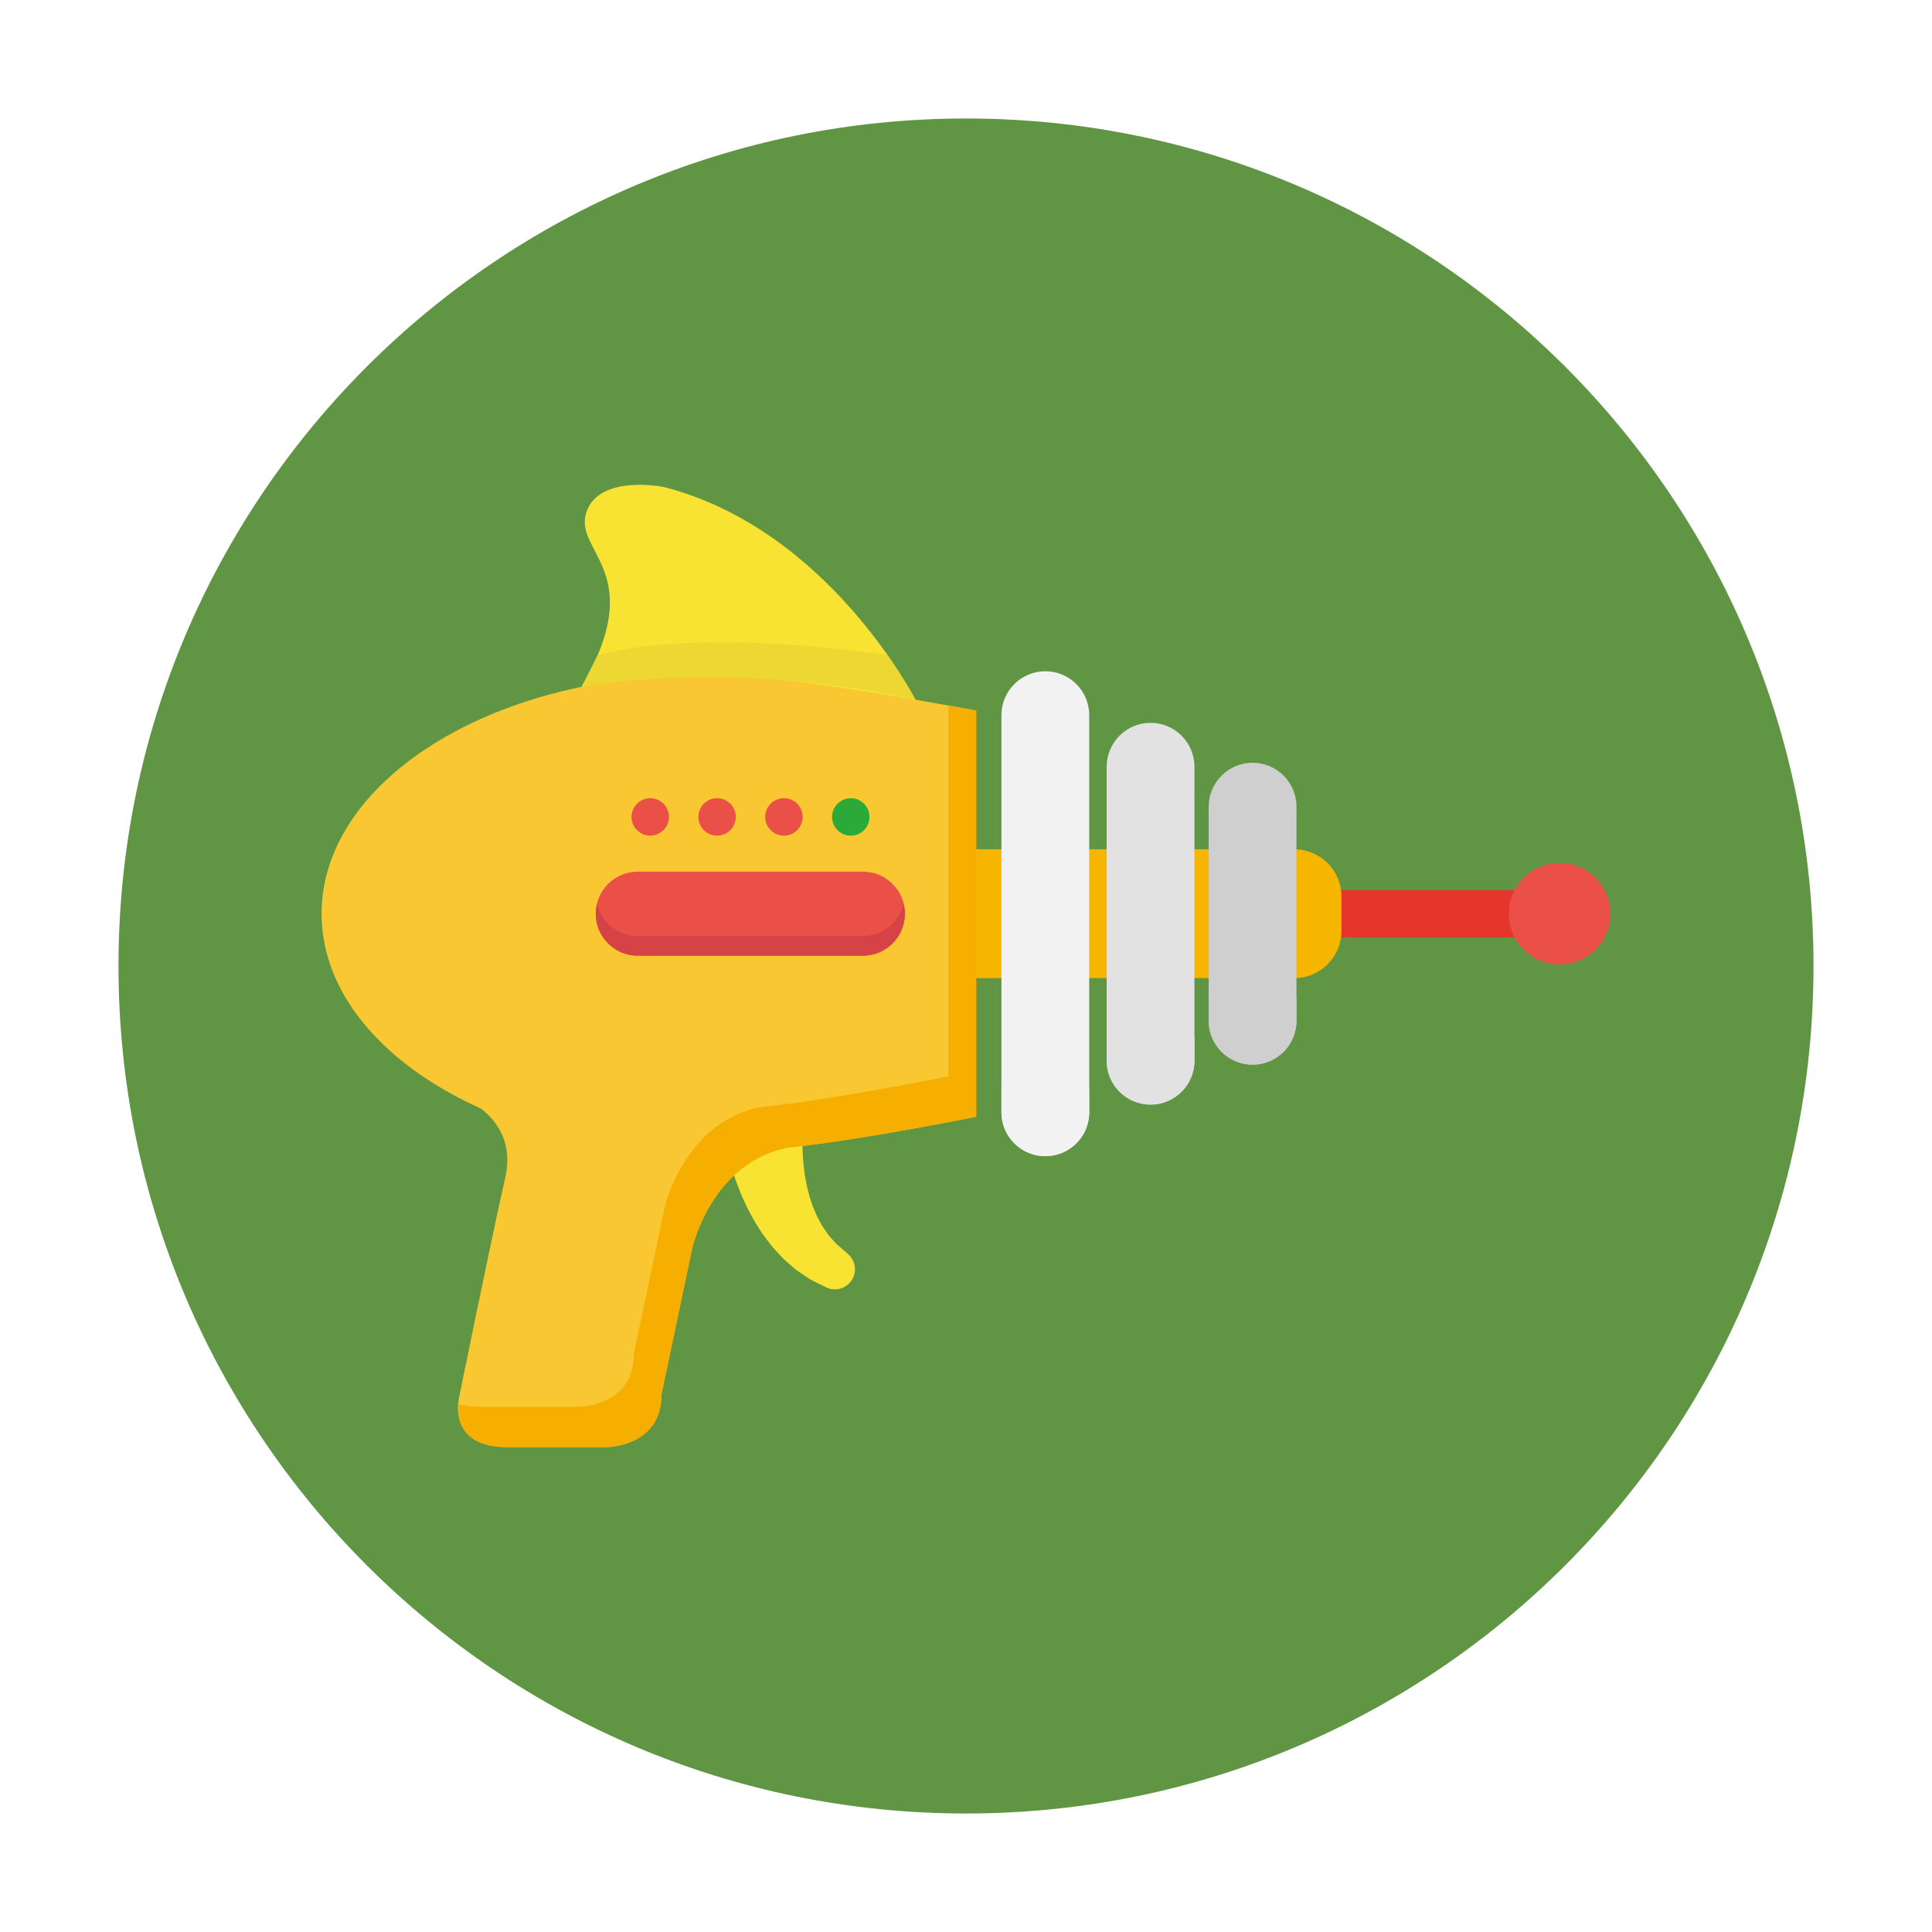
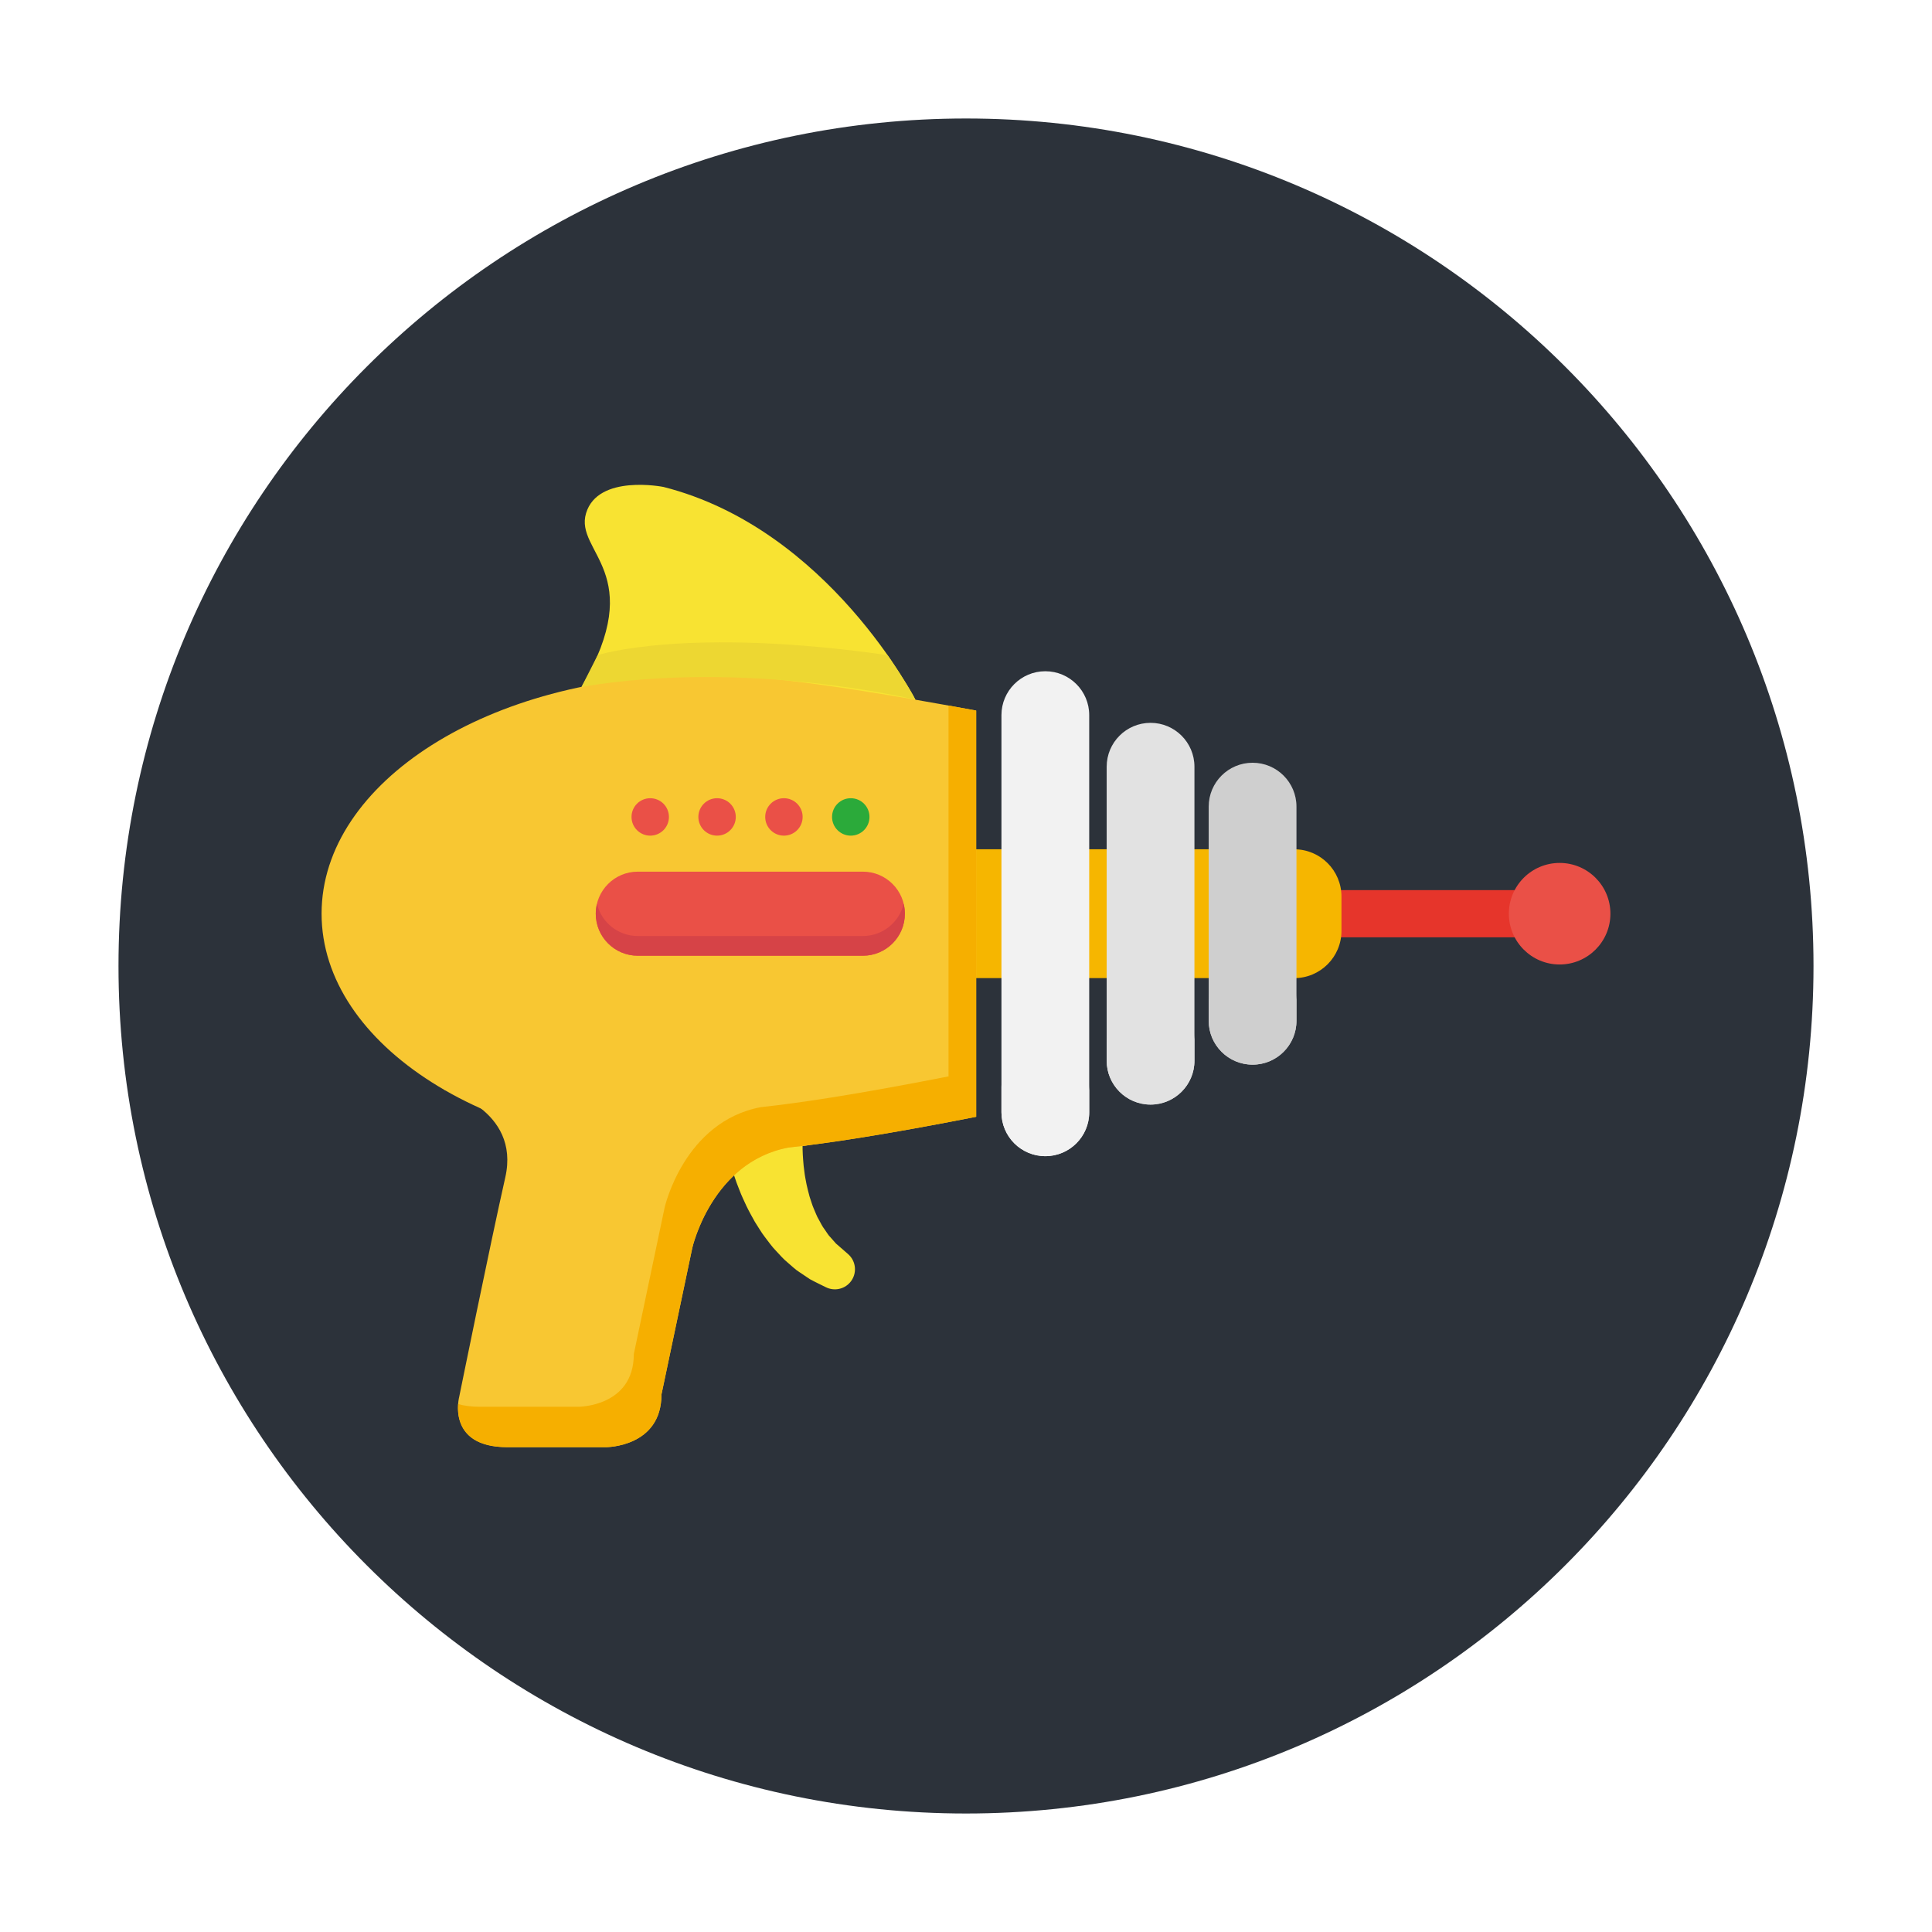
<svg xmlns="http://www.w3.org/2000/svg" version="1.1" baseProfile="tiny" id="Layer_1" x="0px" y="0px" width="300px" height="300px" viewBox="0 0 300 300" xml:space="preserve">
  <g>
-     <circle fill="#609544" cx="150" cy="150" r="131.6" />
+     <circle fill="#2C323A" cx="150" cy="150" r="131.6" />
    <g>
      <path fill="#F8E332" d="M142.206,108.78c0,0-13.495-26.646-39.181-33.168c0,0-10.178-2.04-12.02,4.076    c-1.843,6.116,9.706,9.195-0.699,26.964C90.306,106.652,118.601,126.049,142.206,108.78z" />
      <path fill="#F8E332" d="M124.755,175.285c0,0-0.009,0.083-0.024,0.239c-0.016,0.098-0.042,0.249-0.058,0.55    c-0.044,0.55-0.063,1.393-0.048,2.41c0.029,0.505,0.025,1.066,0.087,1.645c0.04,0.586,0.101,1.201,0.195,1.828    c0.065,0.642,0.211,1.267,0.327,1.928c0.134,0.648,0.312,1.286,0.48,1.938c0.222,0.607,0.387,1.275,0.647,1.852    c0.261,0.574,0.47,1.202,0.782,1.703c0.291,0.523,0.547,1.072,0.881,1.493c0.324,0.432,0.579,0.923,0.918,1.245    c0.319,0.361,0.611,0.692,0.87,0.985c0.286,0.263,0.552,0.473,0.764,0.662c0.432,0.377,0.678,0.592,0.678,0.592l0.438,0.383    c1.298,1.134,1.431,3.105,0.297,4.404c-0.95,1.087-2.489,1.355-3.727,0.748c0,0-0.426-0.209-1.17-0.575    c-0.371-0.189-0.834-0.409-1.346-0.693c-0.485-0.327-1.032-0.695-1.629-1.098c-0.627-0.387-1.164-0.936-1.803-1.47    c-0.653-0.53-1.212-1.176-1.826-1.836c-0.641-0.65-1.147-1.397-1.726-2.142c-0.575-0.747-1.026-1.553-1.547-2.351    c-0.451-0.811-0.912-1.632-1.308-2.454c-0.376-0.825-0.777-1.642-1.075-2.446c-0.33-0.802-0.612-1.586-0.856-2.337    c-0.267-0.748-0.452-1.468-0.652-2.132c-0.358-1.338-0.613-2.469-0.76-3.307c-0.077-0.391-0.132-0.787-0.167-1.06    c-0.031-0.216-0.048-0.332-0.048-0.332l-0.015-0.105c-0.493-3.421,1.88-6.594,5.301-7.087c3.421-0.494,6.594,1.88,7.088,5.301    C124.795,174.269,124.801,174.799,124.755,175.285z" />
      <path fill="#E6352B" d="M239.936,141.88c0,2.025-1.642,3.666-3.666,3.666h-50.201c-2.025,0-3.666-1.641-3.666-3.666l0,0    c0-2.025,1.641-3.666,3.666-3.666h50.201C238.294,138.214,239.936,139.854,239.936,141.88L239.936,141.88z" />
      <path fill="#F6B600" d="M208.302,144.544c0,4.054-3.286,7.34-7.339,7.34H129.97c-4.054,0-7.339-3.286-7.339-7.34v-5.328    c0-4.054,3.286-7.34,7.339-7.34h70.993c4.053,0,7.339,3.286,7.339,7.34V144.544z" />
      <path fill="#F8C732" d="M151.58,110.337c-27.96-5.146-35.988-5.49-43.196-5.49c-32.281,0-58.449,16.578-58.449,37.029    s26.168,37.03,58.449,37.03c7.208,0,15.236,0,43.196-5.491V110.337z" />
      <circle fill="#EA5047" cx="242.18" cy="141.88" r="7.885" />
      <path fill="#F8C732" d="M68.899,169.178c0,0,11.948,3.076,9.563,13.637c-2.384,10.56-7.153,34.064-7.153,34.064    s-2.096,7.835,7.469,7.835c9.563,0,15.354,0,15.354,0s8.578,0,8.578-8.176l4.788-22.765c0,0,3.423-15.212,17.496-15.878    c8.468-0.401-8.72-31.871-25.412-24.718S68.899,165.511,68.899,169.178z" />
      <g>
        <path fill="#F6AF00" d="M147.287,109.558v57.583c-12.059,2.367-20.403,3.713-26.58,4.479c-0.003,0-0.004,0.001-0.006,0.001     s-0.004,0.001-0.007,0.001c-0.896,0.11-1.747,0.21-2.556,0.298c-11.932,2.247-14.933,15.579-14.933,15.579l-4.788,22.766     c0,8.176-8.579,8.176-8.579,8.176s-5.791,0-15.354,0c-1.332,0-2.431-0.156-3.347-0.418c-0.162,2.173,0.374,6.692,7.64,6.692     c9.564,0,15.355,0,15.355,0s8.578,0,8.578-8.176l4.787-22.765c0,0,3.002-13.333,14.933-15.58c0.81-0.088,1.661-0.187,2.557-0.298     c0.002,0,0.004,0,0.006,0c0.002,0,0.004-0.001,0.006-0.001c6.177-0.766,14.522-2.111,26.58-4.479v-63.078     C150.089,110.062,148.667,109.805,147.287,109.558z" />
      </g>
      <g>
        <path fill="#F2F2F2" d="M162.318,179.53c-3.764,0-6.814-3.052-6.814-6.815v-61.67c0-3.765,3.051-6.815,6.814-6.815     s6.815,3.051,6.815,6.815v61.67C169.134,176.479,166.082,179.53,162.318,179.53z" />
        <path fill="#E2E2E2" d="M178.658,171.519c-3.764,0-6.814-3.051-6.814-6.814v-45.648c0-3.764,3.051-6.815,6.814-6.815     s6.815,3.052,6.815,6.815v45.648C185.474,168.468,182.422,171.519,178.658,171.519z" />
        <path fill="#CFCFCF" d="M194.5,165.321c-3.764,0-6.814-3.051-6.814-6.814v-33.254c0-3.764,3.051-6.814,6.814-6.814     s6.815,3.051,6.815,6.814v33.254C201.315,162.271,198.264,165.321,194.5,165.321z" />
      </g>
      <g>
        <path fill="#F2F2F2" d="M162.318,175.274c-3.764,0-6.814-3.052-6.814-6.815v4.256c0,3.764,3.051,6.815,6.814,6.815     s6.815-3.052,6.815-6.815v-4.256C169.134,172.223,166.082,175.274,162.318,175.274z" />
        <path fill="#E2E2E2" d="M178.658,167.263c-3.764,0-6.814-3.051-6.814-6.814v4.256c0,3.764,3.051,6.814,6.814,6.814     s6.815-3.051,6.815-6.814v-4.256C185.474,164.212,182.422,167.263,178.658,167.263z" />
        <path fill="#CFCFCF" d="M194.5,161.065c-3.764,0-6.814-3.051-6.814-6.814v4.256c0,3.764,3.051,6.814,6.814,6.814     s6.815-3.051,6.815-6.814v-4.256C201.315,158.015,198.264,161.065,194.5,161.065z" />
      </g>
      <path fill="#EA5047" d="M140.51,141.876c0,3.604-2.922,6.527-6.526,6.527H99.035c-3.604,0-6.526-2.923-6.526-6.527l0,0    c0-3.604,2.922-6.526,6.526-6.526h34.949C137.588,135.35,140.51,138.271,140.51,141.876L140.51,141.876z" />
      <path fill="#D64347" d="M133.984,145.342H99.035c-3.077,0-5.649-2.131-6.339-4.996c-0.118,0.491-0.188,1.003-0.188,1.53    c0,3.604,2.922,6.527,6.526,6.527h34.949c3.604,0,6.526-2.923,6.526-6.527c0-0.527-0.069-1.039-0.188-1.53    C139.633,143.211,137.06,145.342,133.984,145.342z" />
      <path fill="#EDD732" d="M90.307,106.652l2.501-4.923c0,0,13.72-4.476,45.016,0c0,0,3.565,5.24,4.313,6.92    C142.137,108.649,116.222,102.311,90.307,106.652z" />
      <circle fill="#EA5047" cx="100.967" cy="126.853" r="2.905" />
      <circle fill="#EA5047" cx="111.347" cy="126.853" r="2.905" />
      <circle fill="#EA5047" cx="121.727" cy="126.853" r="2.906" />
      <circle fill="#2BAA3A" cx="132.107" cy="126.853" r="2.906" />
    </g>
  </g>
</svg>
